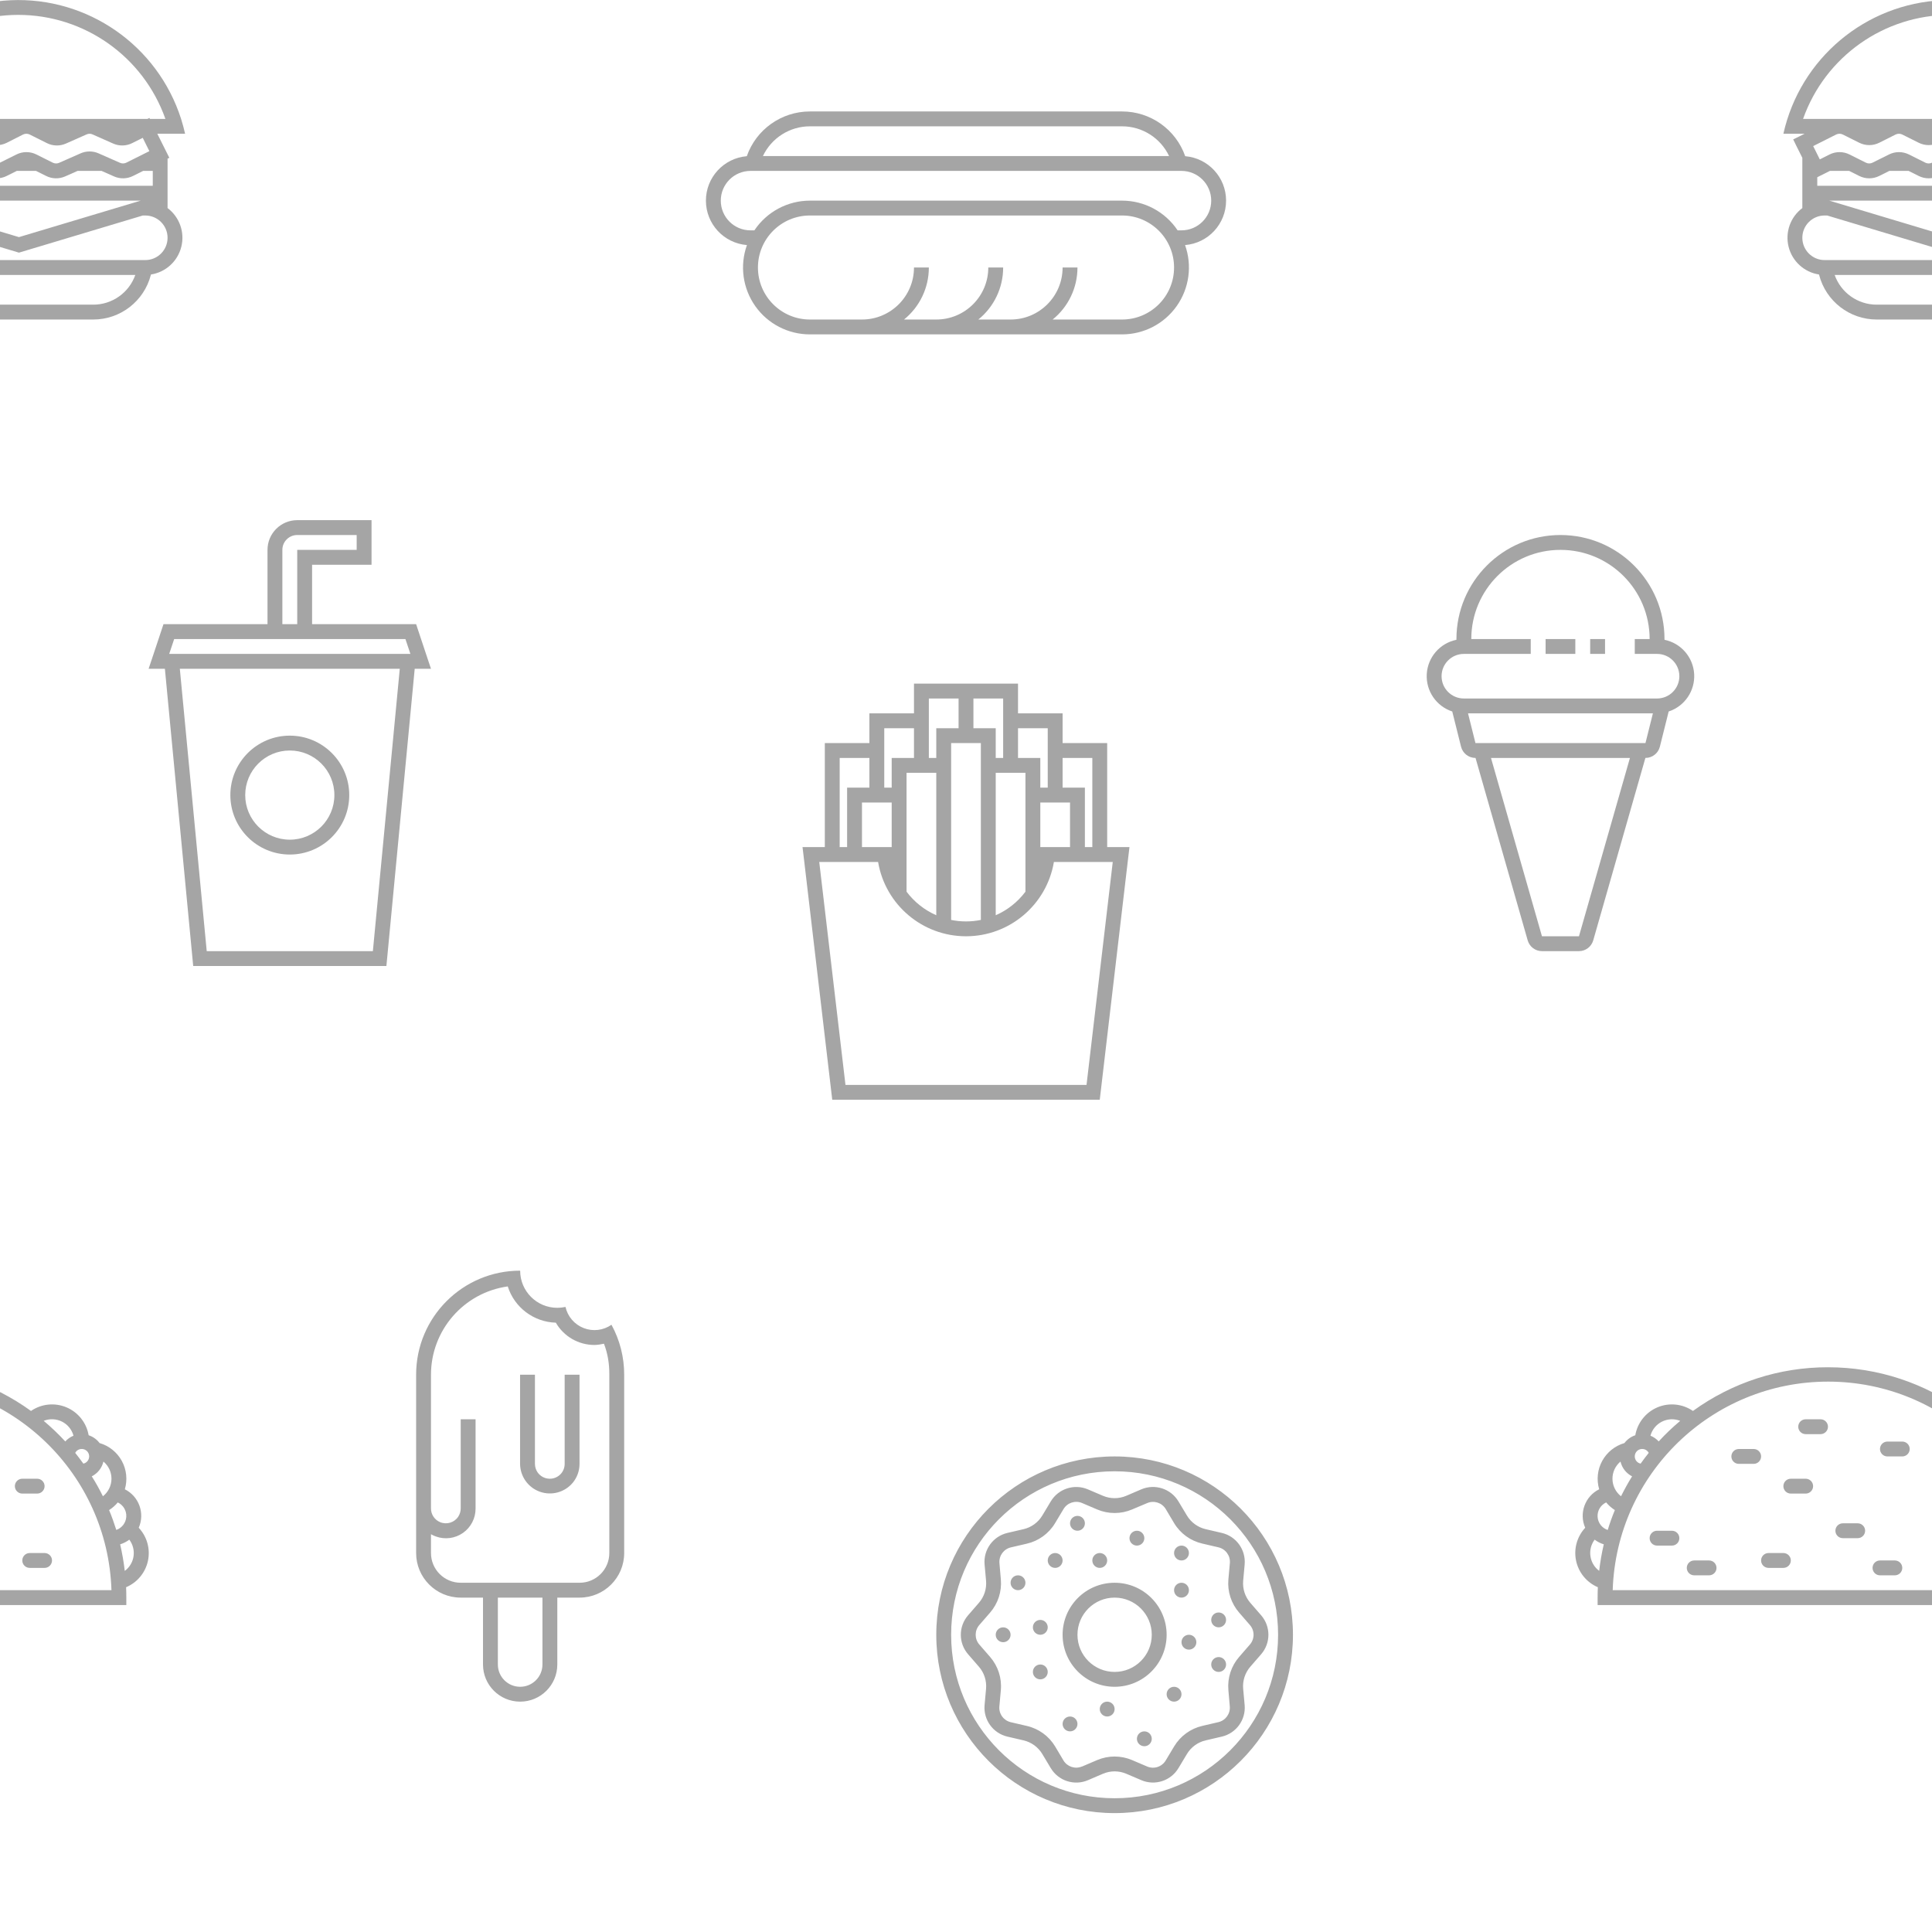
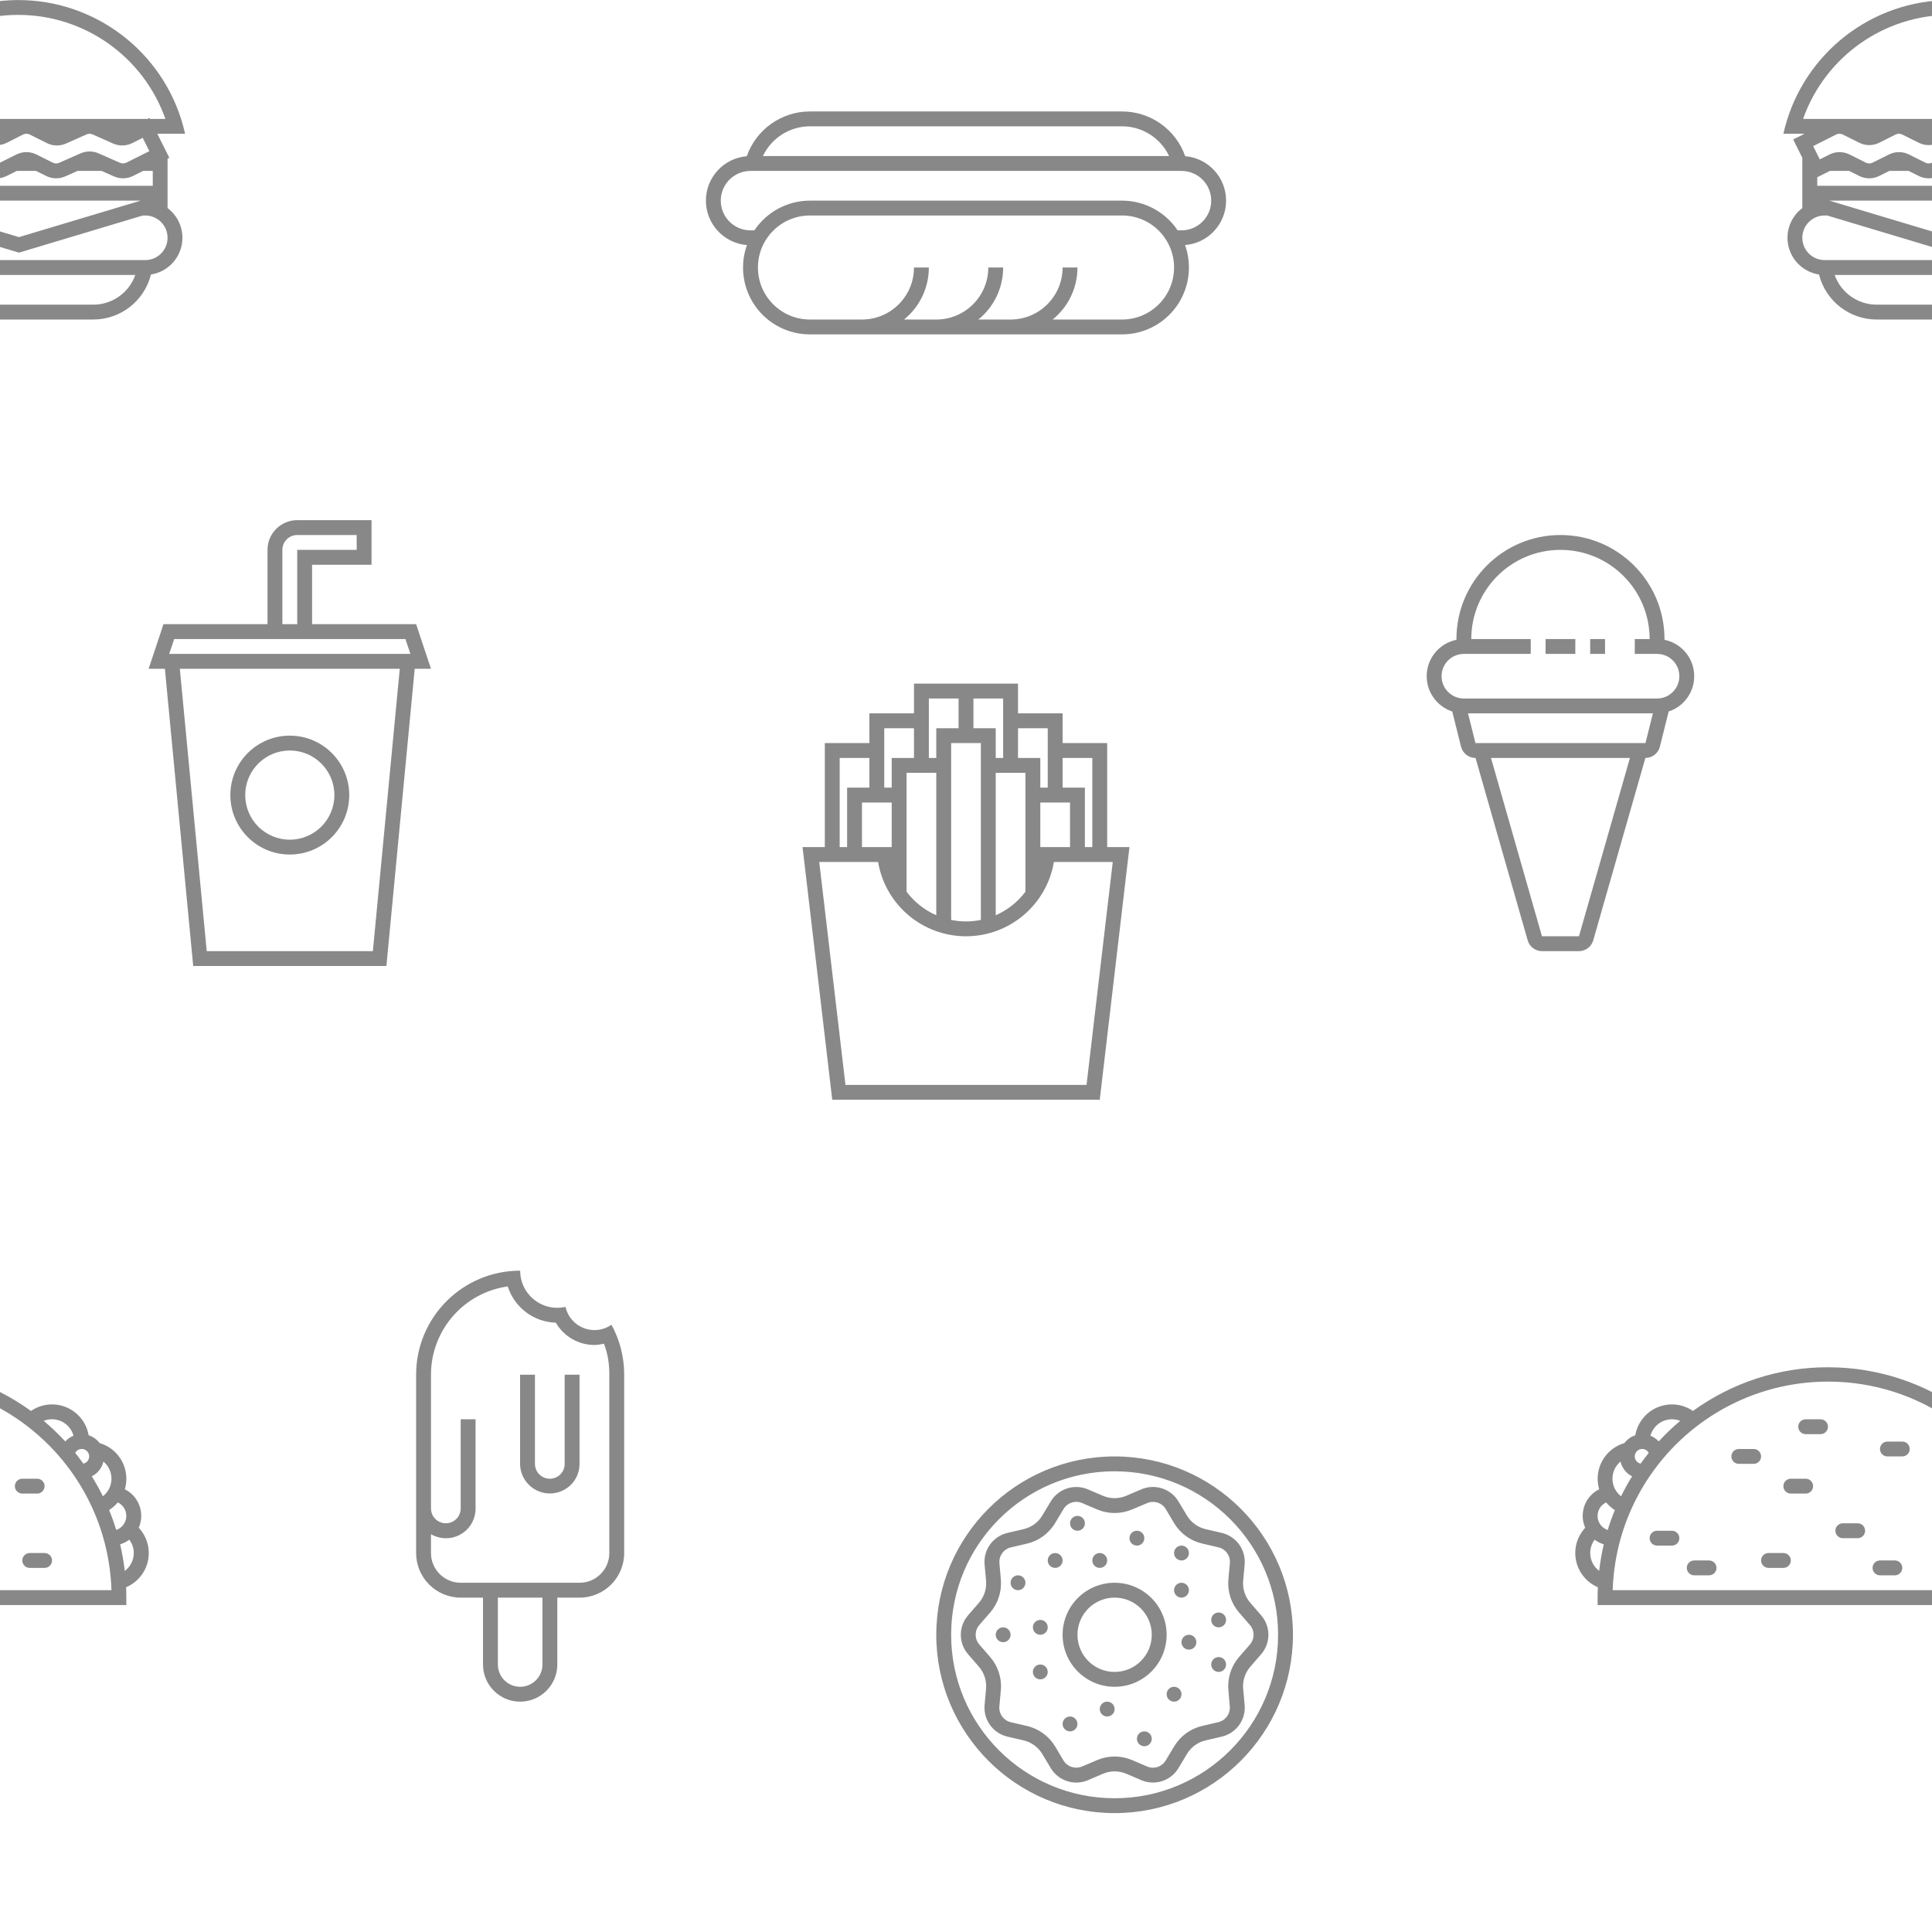
<svg xmlns="http://www.w3.org/2000/svg" width="260" height="260" viewBox="0 0 260 260">
  <g fill-rule="evenodd">
-     <g id="i-like-food" fill="#a5a5a5">
+     <g id="i-like-food" fill="#888">
      <path d="M24.37 16c.2.65.39 1.32.54 2H21.17l1.17 2.34.45.9-.24.11V28a5 5 0 0 1-2.23 8.94l-.02.06a8 8 0 0 1-7.75 6h-20a8 8 0 0 1-7.74-6l-.02-.06A5 5 0 0 1-17.45 28v-6.76l-.79-1.58-.44-.9.9-.44.63-.32H-20a23.01 23.01 0 0 1 44.37-2zm-36.82 2a1 1 0 0 0-.44.1l-3.1 1.56.89 1.79 1.31-.66a3 3 0 0 1 2.69 0l2.2 1.1a1 1 0 0 0 .9 0l2.21-1.1a3 3 0 0 1 2.69 0l2.2 1.1a1 1 0 0 0 .9 0l2.21-1.1a3 3 0 0 1 2.69 0l2.2 1.1a1 1 0 0 0 .86.02l2.88-1.27a3 3 0 0 1 2.43 0l2.88 1.27a1 1 0 0 0 .85-.02l3.1-1.55-.89-1.79-1.42.71a3 3 0 0 1-2.56.06l-2.77-1.23a1 1 0 0 0-.4-.09h-.01a1 1 0 0 0-.4.09l-2.78 1.23a3 3 0 0 1-2.56-.06l-2.3-1.15a1 1 0 0 0-.45-.11h-.01a1 1 0 0 0-.44.1L.9 19.22a3 3 0 0 1-2.69 0l-2.2-1.1a1 1 0 0 0-.45-.11h-.01a1 1 0 0 0-.44.1l-2.21 1.11a3 3 0 0 1-2.69 0l-2.2-1.1a1 1 0 0 0-.45-.11h-.01zm0-2h-4.9a21.01 21.01 0 0 1 39.61 0h-2.09l-.06-.13-.26.13h-32.31zm30.35 7.68l1.36-.68h1.3v2h-36v-1.15l.34-.17 1.36-.68h2.59l1.36.68a3 3 0 0 0 2.69 0l1.36-.68h2.59l1.36.68a3 3 0 0 0 2.69 0L2.26 23h2.59l1.36.68a3 3 0 0 0 2.56.06l1.67-.74h3.23l1.67.74a3 3 0 0 0 2.56-.06zM-13.82 27l16.37 4.91L18.93 27h-32.75zm-.63 2h.34l16.66 5 16.67-5h.33a3 3 0 1 1 0 6h-34a3 3 0 1 1 0-6zm1.35 8a6 6 0 0 0 5.65 4h20a6 6 0 0 0 5.66-4H-13.1z" />
      <path id="path6_fill-copy" d="M284.37 16c.2.65.39 1.32.54 2H281.17l1.17 2.34.45.9-.24.11V28a5 5 0 0 1-2.23 8.94l-.02.06a8 8 0 0 1-7.75 6h-20a8 8 0 0 1-7.74-6l-.02-.06a5 5 0 0 1-2.24-8.94v-6.76l-.79-1.58-.44-.9.9-.44.63-.32H240a23.01 23.01 0 0 1 44.37-2zm-36.82 2a1 1 0 0 0-.44.1l-3.1 1.56.89 1.79 1.31-.66a3 3 0 0 1 2.69 0l2.2 1.1a1 1 0 0 0 .9 0l2.21-1.1a3 3 0 0 1 2.69 0l2.2 1.1a1 1 0 0 0 .9 0l2.21-1.1a3 3 0 0 1 2.69 0l2.2 1.1a1 1 0 0 0 .86.02l2.88-1.27a3 3 0 0 1 2.43 0l2.88 1.27a1 1 0 0 0 .85-.02l3.1-1.55-.89-1.79-1.42.71a3 3 0 0 1-2.56.06l-2.77-1.23a1 1 0 0 0-.4-.09h-.01a1 1 0 0 0-.4.09l-2.78 1.23a3 3 0 0 1-2.56-.06l-2.3-1.15a1 1 0 0 0-.45-.11h-.01a1 1 0 0 0-.44.1l-2.21 1.11a3 3 0 0 1-2.69 0l-2.2-1.1a1 1 0 0 0-.45-.11h-.01a1 1 0 0 0-.44.1l-2.21 1.11a3 3 0 0 1-2.69 0l-2.2-1.1a1 1 0 0 0-.45-.11h-.01zm0-2h-4.9a21.01 21.01 0 0 1 39.61 0h-2.09l-.06-.13-.26.13h-32.31zm30.35 7.68l1.36-.68h1.3v2h-36v-1.15l.34-.17 1.36-.68h2.59l1.36.68a3 3 0 0 0 2.69 0l1.36-.68h2.59l1.36.68a3 3 0 0 0 2.69 0l1.36-.68h2.59l1.36.68a3 3 0 0 0 2.56.06l1.67-.74h3.23l1.67.74a3 3 0 0 0 2.56-.06zM246.18 27l16.37 4.91L278.93 27h-32.75zm-.63 2h.34l16.66 5 16.67-5h.33a3 3 0 1 1 0 6h-34a3 3 0 1 1 0-6zm1.35 8a6 6 0 0 0 5.65 4h20a6 6 0 0 0 5.66-4H246.9z" />
      <path d="M159.5 21.02A9 9 0 0 0 151 15h-42a9 9 0 0 0-8.5 6.02 6 6 0 0 0 .02 11.96A8.99 8.99 0 0 0 109 45h42a9 9 0 0 0 8.48-12.02 6 6 0 0 0 .02-11.96zM151 17h-42a7 7 0 0 0-6.33 4h54.66a7 7 0 0 0-6.33-4zm-9.34 26a8.98 8.98 0 0 0 3.34-7h-2a7 7 0 0 1-7 7h-4.34a8.98 8.98 0 0 0 3.34-7h-2a7 7 0 0 1-7 7h-4.34a8.98 8.98 0 0 0 3.34-7h-2a7 7 0 0 1-7 7h-7a7 7 0 1 1 0-14h42a7 7 0 1 1 0 14h-9.34zM109 27a9 9 0 0 0-7.48 4H101a4 4 0 1 1 0-8h58a4 4 0 0 1 0 8h-.52a9 9 0 0 0-7.48-4h-42z" />
      <path d="M39 115a8 8 0 1 0 0-16 8 8 0 0 0 0 16zm6-8a6 6 0 1 1-12 0 6 6 0 0 1 12 0zm-3-29v-2h8v-6H40a4 4 0 0 0-4 4v10H22l-1.33 4-.67 2h2.19L26 130h26l3.81-40H58l-.67-2L56 84H42v-6zm-4-4v10h2V74h8v-2h-8a2 2 0 0 0-2 2zm2 12h14.56l.67 2H22.77l.67-2H40zm13.8 4H24.2l3.62 38h22.36l3.62-38z" />
      <path d="M129 92h-6v4h-6v4h-6v14h-3l.24 2 3.76 32h36l3.76-32 .24-2h-3v-14h-6v-4h-6v-4h-8zm18 22v-12h-4v4h3v8h1zm-3 0v-6h-4v6h4zm-6 6v-16h-4v19.17c1.6-.7 2.97-1.8 4-3.17zm-6 3.8V100h-4v23.8a10.04 10.04 0 0 0 4 0zm-6-.63V104h-4v16a10.04 10.04 0 0 0 4 3.17zm-6-9.17v-6h-4v6h4zm-6 0v-8h3v-4h-4v12h1zm27-12v-4h-4v4h3v4h1v-4zm-6 0v-8h-4v4h3v4h1zm-6-4v-4h-4v8h1v-4h3zm-6 4v-4h-4v8h1v-4h3zm7 24a12 12 0 0 0 11.83-10h7.92l-3.53 30h-32.44l-3.53-30h7.92A12 12 0 0 0 130 126z" />
      <path d="M212 86v2h-4v-2h4zm4 0h-2v2h2v-2zm-20 0v.1a5 5 0 0 0-.56 9.65l.06.25 1.12 4.48a2 2 0 0 0 1.94 1.52h.01l7.02 24.55a2 2 0 0 0 1.92 1.45h4.98a2 2 0 0 0 1.92-1.45l7.02-24.55a2 2 0 0 0 1.95-1.52L224.5 96l.06-.25a5 5 0 0 0-.56-9.65V86a14 14 0 0 0-28 0zm4 0h6v2h-9a3 3 0 1 0 0 6H223a3 3 0 1 0 0-6H220v-2h2a12 12 0 1 0-24 0h2zm-1.44 14l-1-4h24.88l-1 4h-22.88zm8.95 26l-6.86-24h18.7l-6.86 24h-4.98zM150 242a22 22 0 1 0 0-44 22 22 0 0 0 0 44zm24-22a24 24 0 1 1-48 0 24 24 0 0 1 48 0zm-28.38 17.73l2.04-.87a6 6 0 0 1 4.68 0l2.04.87a2 2 0 0 0 2.5-.82l1.14-1.9a6 6 0 0 1 3.79-2.75l2.15-.5a2 2 0 0 0 1.54-2.12l-.19-2.2a6 6 0 0 1 1.45-4.46l1.45-1.67a2 2 0 0 0 0-2.62l-1.45-1.67a6 6 0 0 1-1.45-4.46l.2-2.2a2 2 0 0 0-1.55-2.13l-2.15-.5a6 6 0 0 1-3.8-2.75l-1.13-1.9a2 2 0 0 0-2.5-.8l-2.04.86a6 6 0 0 1-4.68 0l-2.04-.87a2 2 0 0 0-2.5.82l-1.14 1.9a6 6 0 0 1-3.79 2.75l-2.15.5a2 2 0 0 0-1.54 2.12l.19 2.2a6 6 0 0 1-1.45 4.46l-1.45 1.67a2 2 0 0 0 0 2.62l1.45 1.67a6 6 0 0 1 1.45 4.46l-.2 2.2a2 2 0 0 0 1.55 2.13l2.15.5a6 6 0 0 1 3.8 2.75l1.13 1.9a2 2 0 0 0 2.5.8zm2.82.97a4 4 0 0 1 3.12 0l2.04.87a4 4 0 0 0 4.99-1.62l1.14-1.9a4 4 0 0 1 2.53-1.84l2.15-.5a4 4 0 0 0 3.09-4.24l-.2-2.2a4 4 0 0 1 .97-2.98l1.45-1.67a4 4 0 0 0 0-5.24l-1.45-1.67a4 4 0 0 1-.97-2.97l.2-2.2a4 4 0 0 0-3.09-4.25l-2.15-.5a4 4 0 0 1-2.53-1.84l-1.14-1.9a4 4 0 0 0-5-1.62l-2.03.87a4 4 0 0 1-3.12 0l-2.04-.87a4 4 0 0 0-4.99 1.62l-1.14 1.9a4 4 0 0 1-2.53 1.84l-2.15.5a4 4 0 0 0-3.09 4.24l.2 2.2a4 4 0 0 1-.97 2.98l-1.45 1.67a4 4 0 0 0 0 5.24l1.45 1.67a4 4 0 0 1 .97 2.97l-.2 2.2a4 4 0 0 0 3.09 4.25l2.15.5a4 4 0 0 1 2.53 1.84l1.14 1.9a4 4 0 0 0 5 1.62l2.03-.87zM152 207a1 1 0 1 1 2 0 1 1 0 0 1-2 0zm6 2a1 1 0 1 1 2 0 1 1 0 0 1-2 0zm-11 1a1 1 0 1 1 2 0 1 1 0 0 1-2 0zm-6 0a1 1 0 1 1 2 0 1 1 0 0 1-2 0zm3-5a1 1 0 1 1 2 0 1 1 0 0 1-2 0zm-8 8a1 1 0 1 1 2 0 1 1 0 0 1-2 0zm3 6a1 1 0 1 1 2 0 1 1 0 0 1-2 0zm0 6a1 1 0 1 1 2 0 1 1 0 0 1-2 0zm4 7a1 1 0 1 1 2 0 1 1 0 0 1-2 0zm5-2a1 1 0 1 1 2 0 1 1 0 0 1-2 0zm5 4a1 1 0 1 1 2 0 1 1 0 0 1-2 0zm4-6a1 1 0 1 1 2 0 1 1 0 0 1-2 0zm6-4a1 1 0 1 1 2 0 1 1 0 0 1-2 0zm-4-3a1 1 0 1 1 2 0 1 1 0 0 1-2 0zm4-3a1 1 0 1 1 2 0 1 1 0 0 1-2 0zm-5-4a1 1 0 1 1 2 0 1 1 0 0 1-2 0zm-24 6a1 1 0 1 1 2 0 1 1 0 0 1-2 0zm16 5a5 5 0 1 0 0-10 5 5 0 0 0 0 10zm7-5a7 7 0 1 1-14 0 7 7 0 0 1 14 0zm86-29a1 1 0 0 0 0 2h2a1 1 0 0 0 0-2h-2zm19 9a1 1 0 0 1 1-1h2a1 1 0 0 1 0 2h-2a1 1 0 0 1-1-1zm-14 5a1 1 0 0 0 0 2h2a1 1 0 0 0 0-2h-2zm-25 1a1 1 0 0 0 0 2h2a1 1 0 0 0 0-2h-2zm5 4a1 1 0 0 0 0 2h2a1 1 0 0 0 0-2h-2zm9 0a1 1 0 0 1 1-1h2a1 1 0 0 1 0 2h-2a1 1 0 0 1-1-1zm15 1a1 1 0 0 1 1-1h2a1 1 0 0 1 0 2h-2a1 1 0 0 1-1-1zm12-2a1 1 0 0 0 0 2h2a1 1 0 0 0 0-2h-2zm-11-14a1 1 0 0 1 1-1h2a1 1 0 0 1 0 2h-2a1 1 0 0 1-1-1zm-19 0a1 1 0 0 0 0 2h2a1 1 0 0 0 0-2h-2zm6 5a1 1 0 0 1 1-1h2a1 1 0 0 1 0 2h-2a1 1 0 0 1-1-1zm-25 15c0-.47.01-.94.03-1.4a5 5 0 0 1-1.7-8 3.99 3.99 0 0 1 1.88-5.18 5 5 0 0 1 3.4-6.22 3 3 0 0 1 1.46-1.05 5 5 0 0 1 7.76-3.27A30.86 30.86 0 0 1 246 184c6.79 0 13.06 2.18 18.17 5.88a5 5 0 0 1 7.76 3.27 3 3 0 0 1 1.47 1.05 5 5 0 0 1 3.4 6.22 4 4 0 0 1 1.87 5.18 4.98 4.98 0 0 1-1.7 8c.02.46.03.93.03 1.4v1h-62v-1zm.83-7.17a30.9 30.9 0 0 0-.62 3.57 3 3 0 0 1-.61-4.2c.37.28.78.49 1.23.63zm1.49-4.61c-.36.87-.68 1.76-.96 2.68a2 2 0 0 1-.21-3.71c.33.4.73.75 1.17 1.03zm2.32-4.54c-.54.86-1.03 1.76-1.49 2.68a3 3 0 0 1-.07-4.67 3 3 0 0 0 1.56 1.99zm1.14-1.7c.35-.5.72-.98 1.1-1.46a1 1 0 1 0-1.1 1.45zm5.34-5.77c-1.03.86-2 1.79-2.9 2.77a3 3 0 0 0-1.11-.77 3 3 0 0 1 4-2zm42.66 2.77c-.9-.98-1.87-1.9-2.9-2.77a3 3 0 0 1 4.01 2 3 3 0 0 0-1.1.77zm1.34 1.54c.38.48.75.96 1.1 1.45a1 1 0 1 0-1.1-1.45zm3.73 5.84c-.46-.92-.95-1.82-1.5-2.68a3 3 0 0 0 1.57-1.99 3 3 0 0 1-.07 4.67zm1.8 4.53c-.29-.9-.6-1.8-.97-2.67.44-.28.84-.63 1.17-1.03a2 2 0 0 1-.2 3.7zm1.14 5.51c-.14-1.21-.35-2.4-.62-3.57.45-.14.86-.35 1.23-.63a2.99 2.99 0 0 1-.6 4.2zM275 214a29 29 0 0 0-57.97 0h57.96zM72.33 198.12c-.21-.32-.34-.7-.34-1.12v-12h-2v12a4.01 4.01 0 0 0 7.09 2.54c.57-.69.91-1.57.91-2.54v-12h-2v12a1.99 1.99 0 0 1-2 2 2 2 0 0 1-1.66-.88zM75 176c.38 0 .74-.04 1.1-.12a4 4 0 0 0 6.19 2.4A13.94 13.94 0 0 1 84 185v24a6 6 0 0 1-6 6h-3v9a5 5 0 1 1-10 0v-9h-3a6 6 0 0 1-6-6v-24a14 14 0 0 1 14-14 5 5 0 0 0 5 5zm-17 15v12a1.99 1.99 0 0 0 1.22 1.84 2 2 0 0 0 2.44-.72c.21-.32.34-.7.34-1.12v-12h2v12a3.98 3.98 0 0 1-5.35 3.77 3.98 3.98 0 0 1-.65-.3V209a4 4 0 0 0 4 4h16a4 4 0 0 0 4-4v-24c.01-1.53-.23-2.88-.72-4.17-.43.1-.87.16-1.28.17a6 6 0 0 1-5.2-3 7 7 0 0 1-6.47-4.88A12 12 0 0 0 58 185v6zm9 24v9a3 3 0 1 0 6 0v-9h-6z" />
      <path d="M-17 191a1 1 0 0 0 0 2h2a1 1 0 0 0 0-2h-2zm19 9a1 1 0 0 1 1-1h2a1 1 0 0 1 0 2H3a1 1 0 0 1-1-1zm-14 5a1 1 0 0 0 0 2h2a1 1 0 0 0 0-2h-2zm-25 1a1 1 0 0 0 0 2h2a1 1 0 0 0 0-2h-2zm5 4a1 1 0 0 0 0 2h2a1 1 0 0 0 0-2h-2zm9 0a1 1 0 0 1 1-1h2a1 1 0 0 1 0 2h-2a1 1 0 0 1-1-1zm15 1a1 1 0 0 1 1-1h2a1 1 0 0 1 0 2h-2a1 1 0 0 1-1-1zm12-2a1 1 0 0 0 0 2h2a1 1 0 0 0 0-2H4zm-11-14a1 1 0 0 1 1-1h2a1 1 0 0 1 0 2h-2a1 1 0 0 1-1-1zm-19 0a1 1 0 0 0 0 2h2a1 1 0 0 0 0-2h-2zm6 5a1 1 0 0 1 1-1h2a1 1 0 0 1 0 2h-2a1 1 0 0 1-1-1zm-25 15c0-.47.01-.94.03-1.4a5 5 0 0 1-1.7-8 3.99 3.99 0 0 1 1.88-5.18 5 5 0 0 1 3.4-6.22 3 3 0 0 1 1.46-1.05 5 5 0 0 1 7.76-3.27A30.86 30.86 0 0 1-14 184c6.79 0 13.06 2.18 18.17 5.88a5 5 0 0 1 7.76 3.27 3 3 0 0 1 1.47 1.05 5 5 0 0 1 3.4 6.22 4 4 0 0 1 1.87 5.18 4.98 4.98 0 0 1-1.7 8c.02.46.03.93.03 1.4v1h-62v-1zm.83-7.17a30.9 30.9 0 0 0-.62 3.57 3 3 0 0 1-.61-4.2c.37.28.78.49 1.23.63zm1.49-4.61c-.36.87-.68 1.76-.96 2.68a2 2 0 0 1-.21-3.71c.33.4.73.75 1.17 1.03zm2.32-4.54c-.54.86-1.03 1.76-1.49 2.68a3 3 0 0 1-.07-4.67 3 3 0 0 0 1.56 1.99zm1.14-1.7c.35-.5.72-.98 1.1-1.46a1 1 0 1 0-1.1 1.45zm5.34-5.77c-1.03.86-2 1.79-2.9 2.77a3 3 0 0 0-1.11-.77 3 3 0 0 1 4-2zm42.66 2.77c-.9-.98-1.87-1.9-2.9-2.77a3 3 0 0 1 4.01 2 3 3 0 0 0-1.1.77zm1.34 1.54c.38.48.75.96 1.1 1.45a1 1 0 1 0-1.1-1.45zm3.73 5.84c-.46-.92-.95-1.82-1.5-2.68a3 3 0 0 0 1.57-1.99 3 3 0 0 1-.07 4.67zm1.8 4.53c-.29-.9-.6-1.8-.97-2.67.44-.28.84-.63 1.17-1.03a2 2 0 0 1-.2 3.7zm1.14 5.51c-.14-1.21-.35-2.4-.62-3.57.45-.14.86-.35 1.23-.63a2.99 2.99 0 0 1-.6 4.2zM15 214a29 29 0 0 0-57.97 0h57.96z" />
    </g>
  </g>
</svg>
